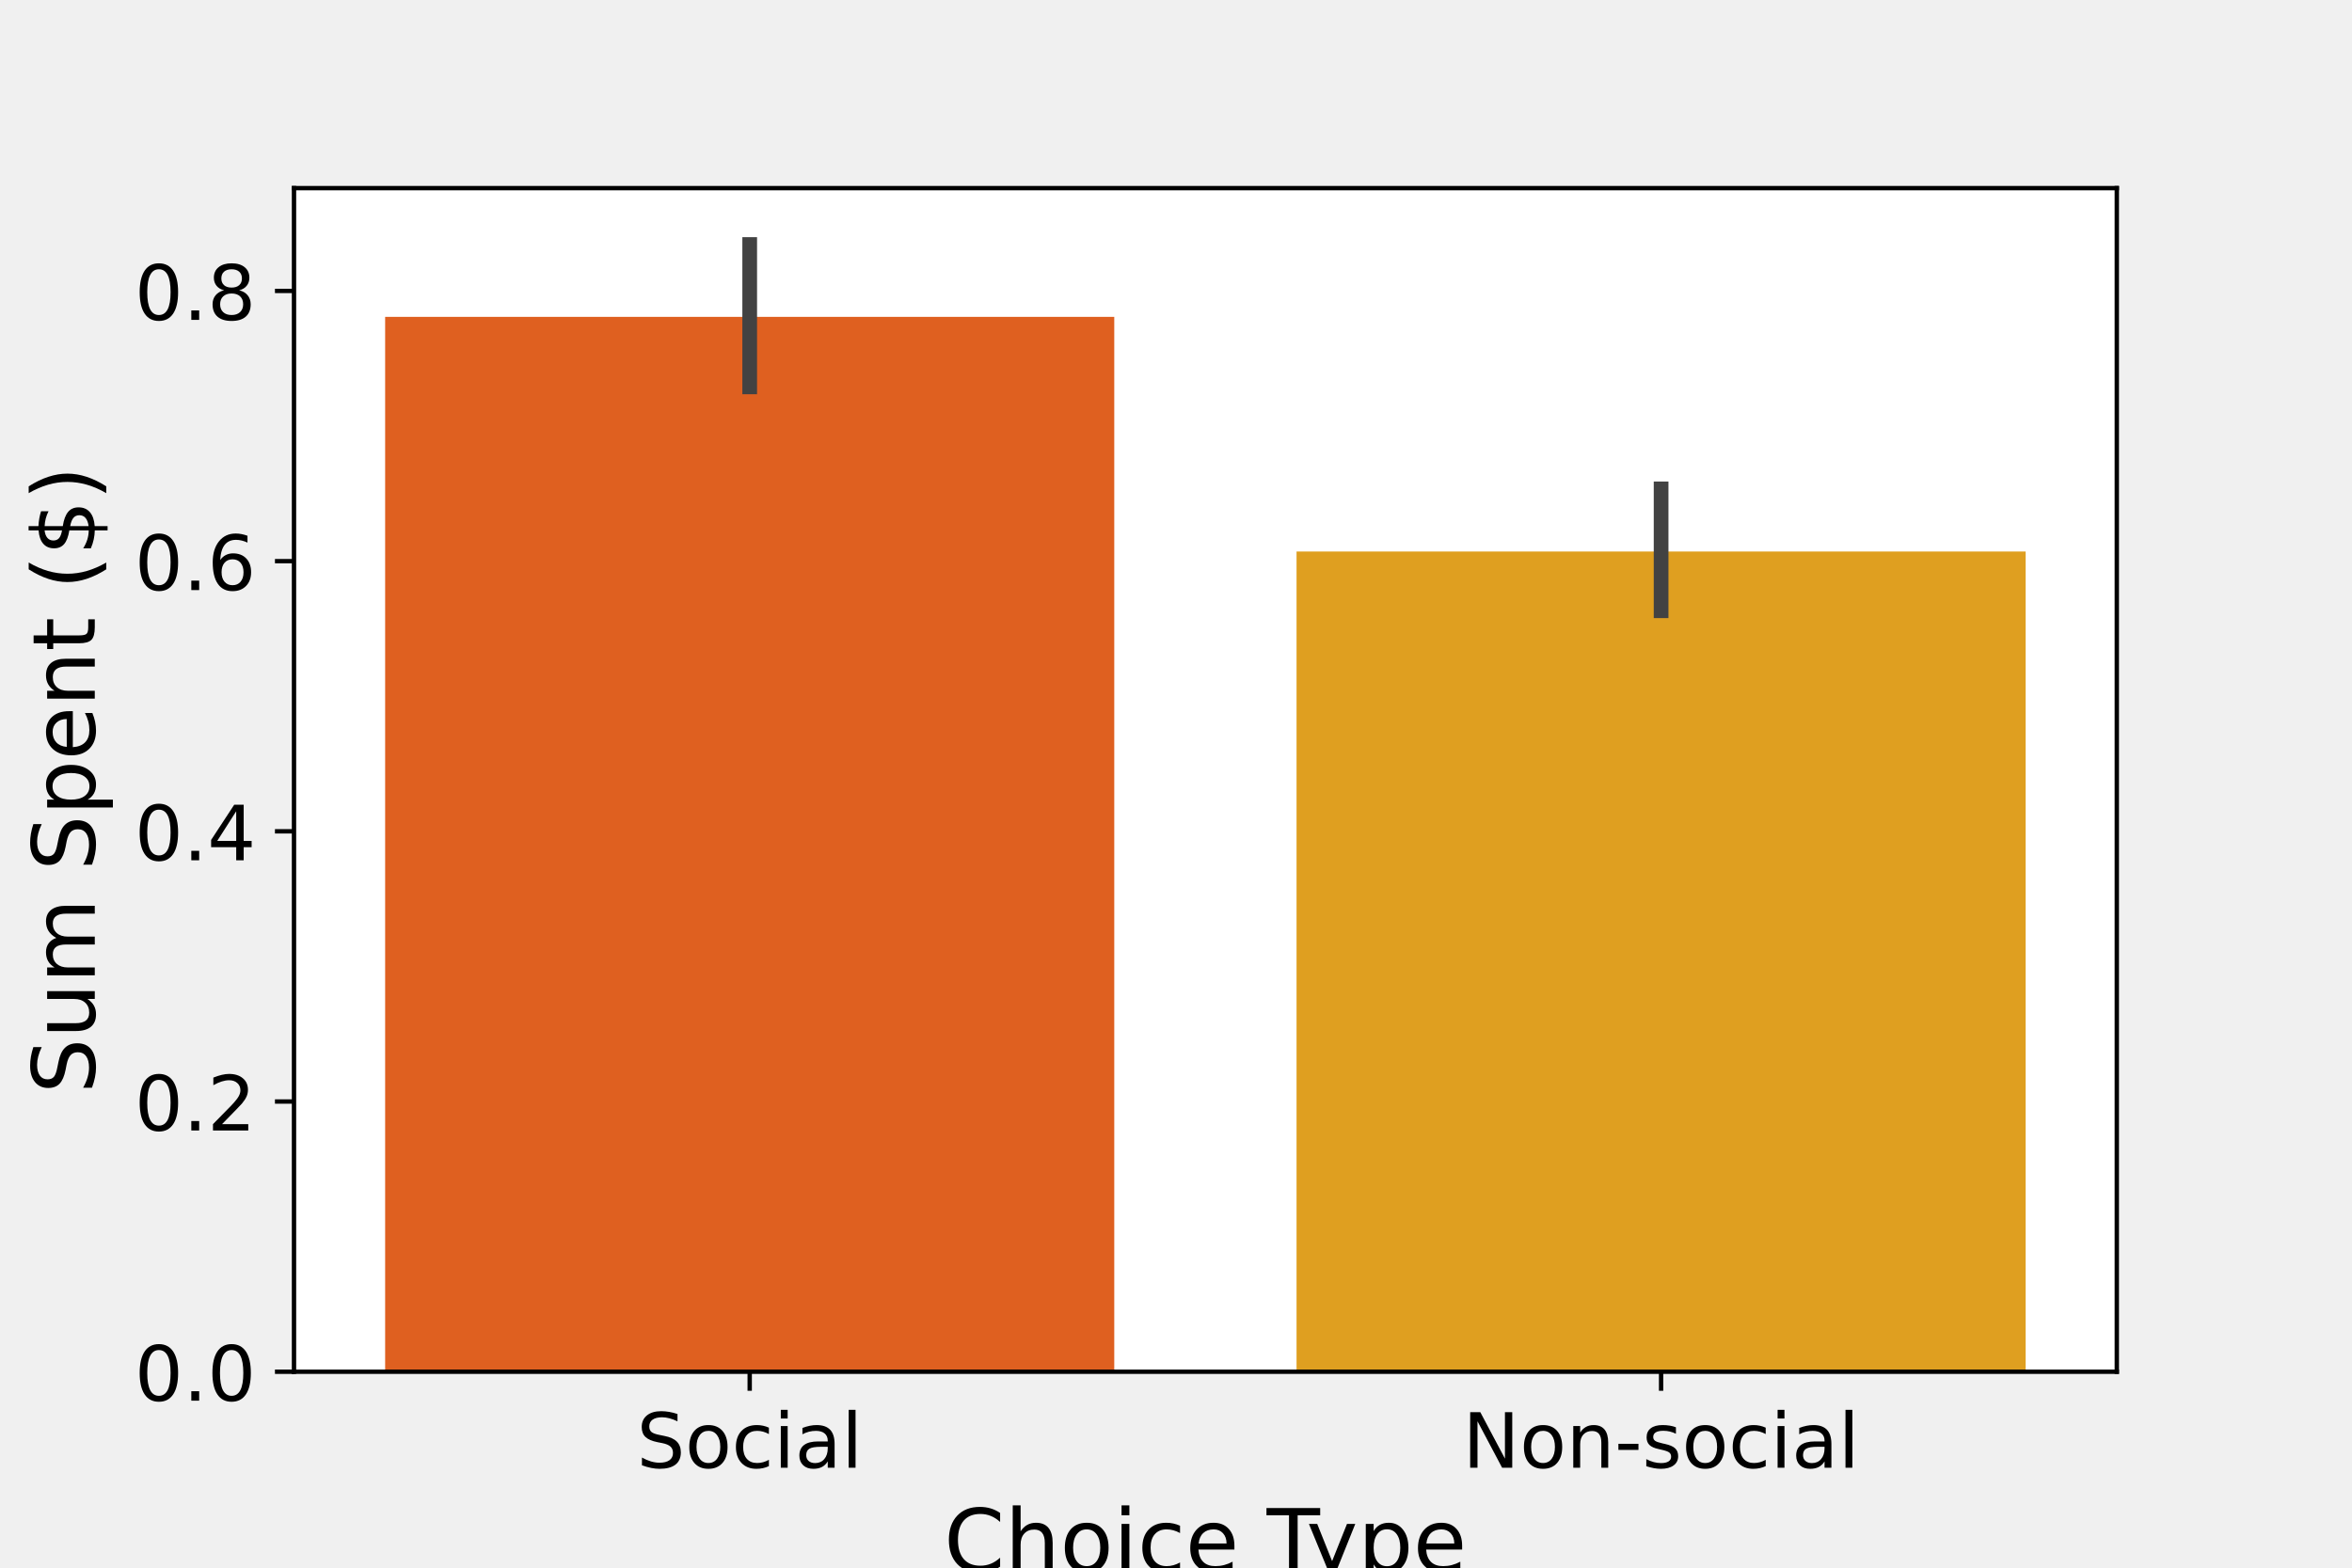
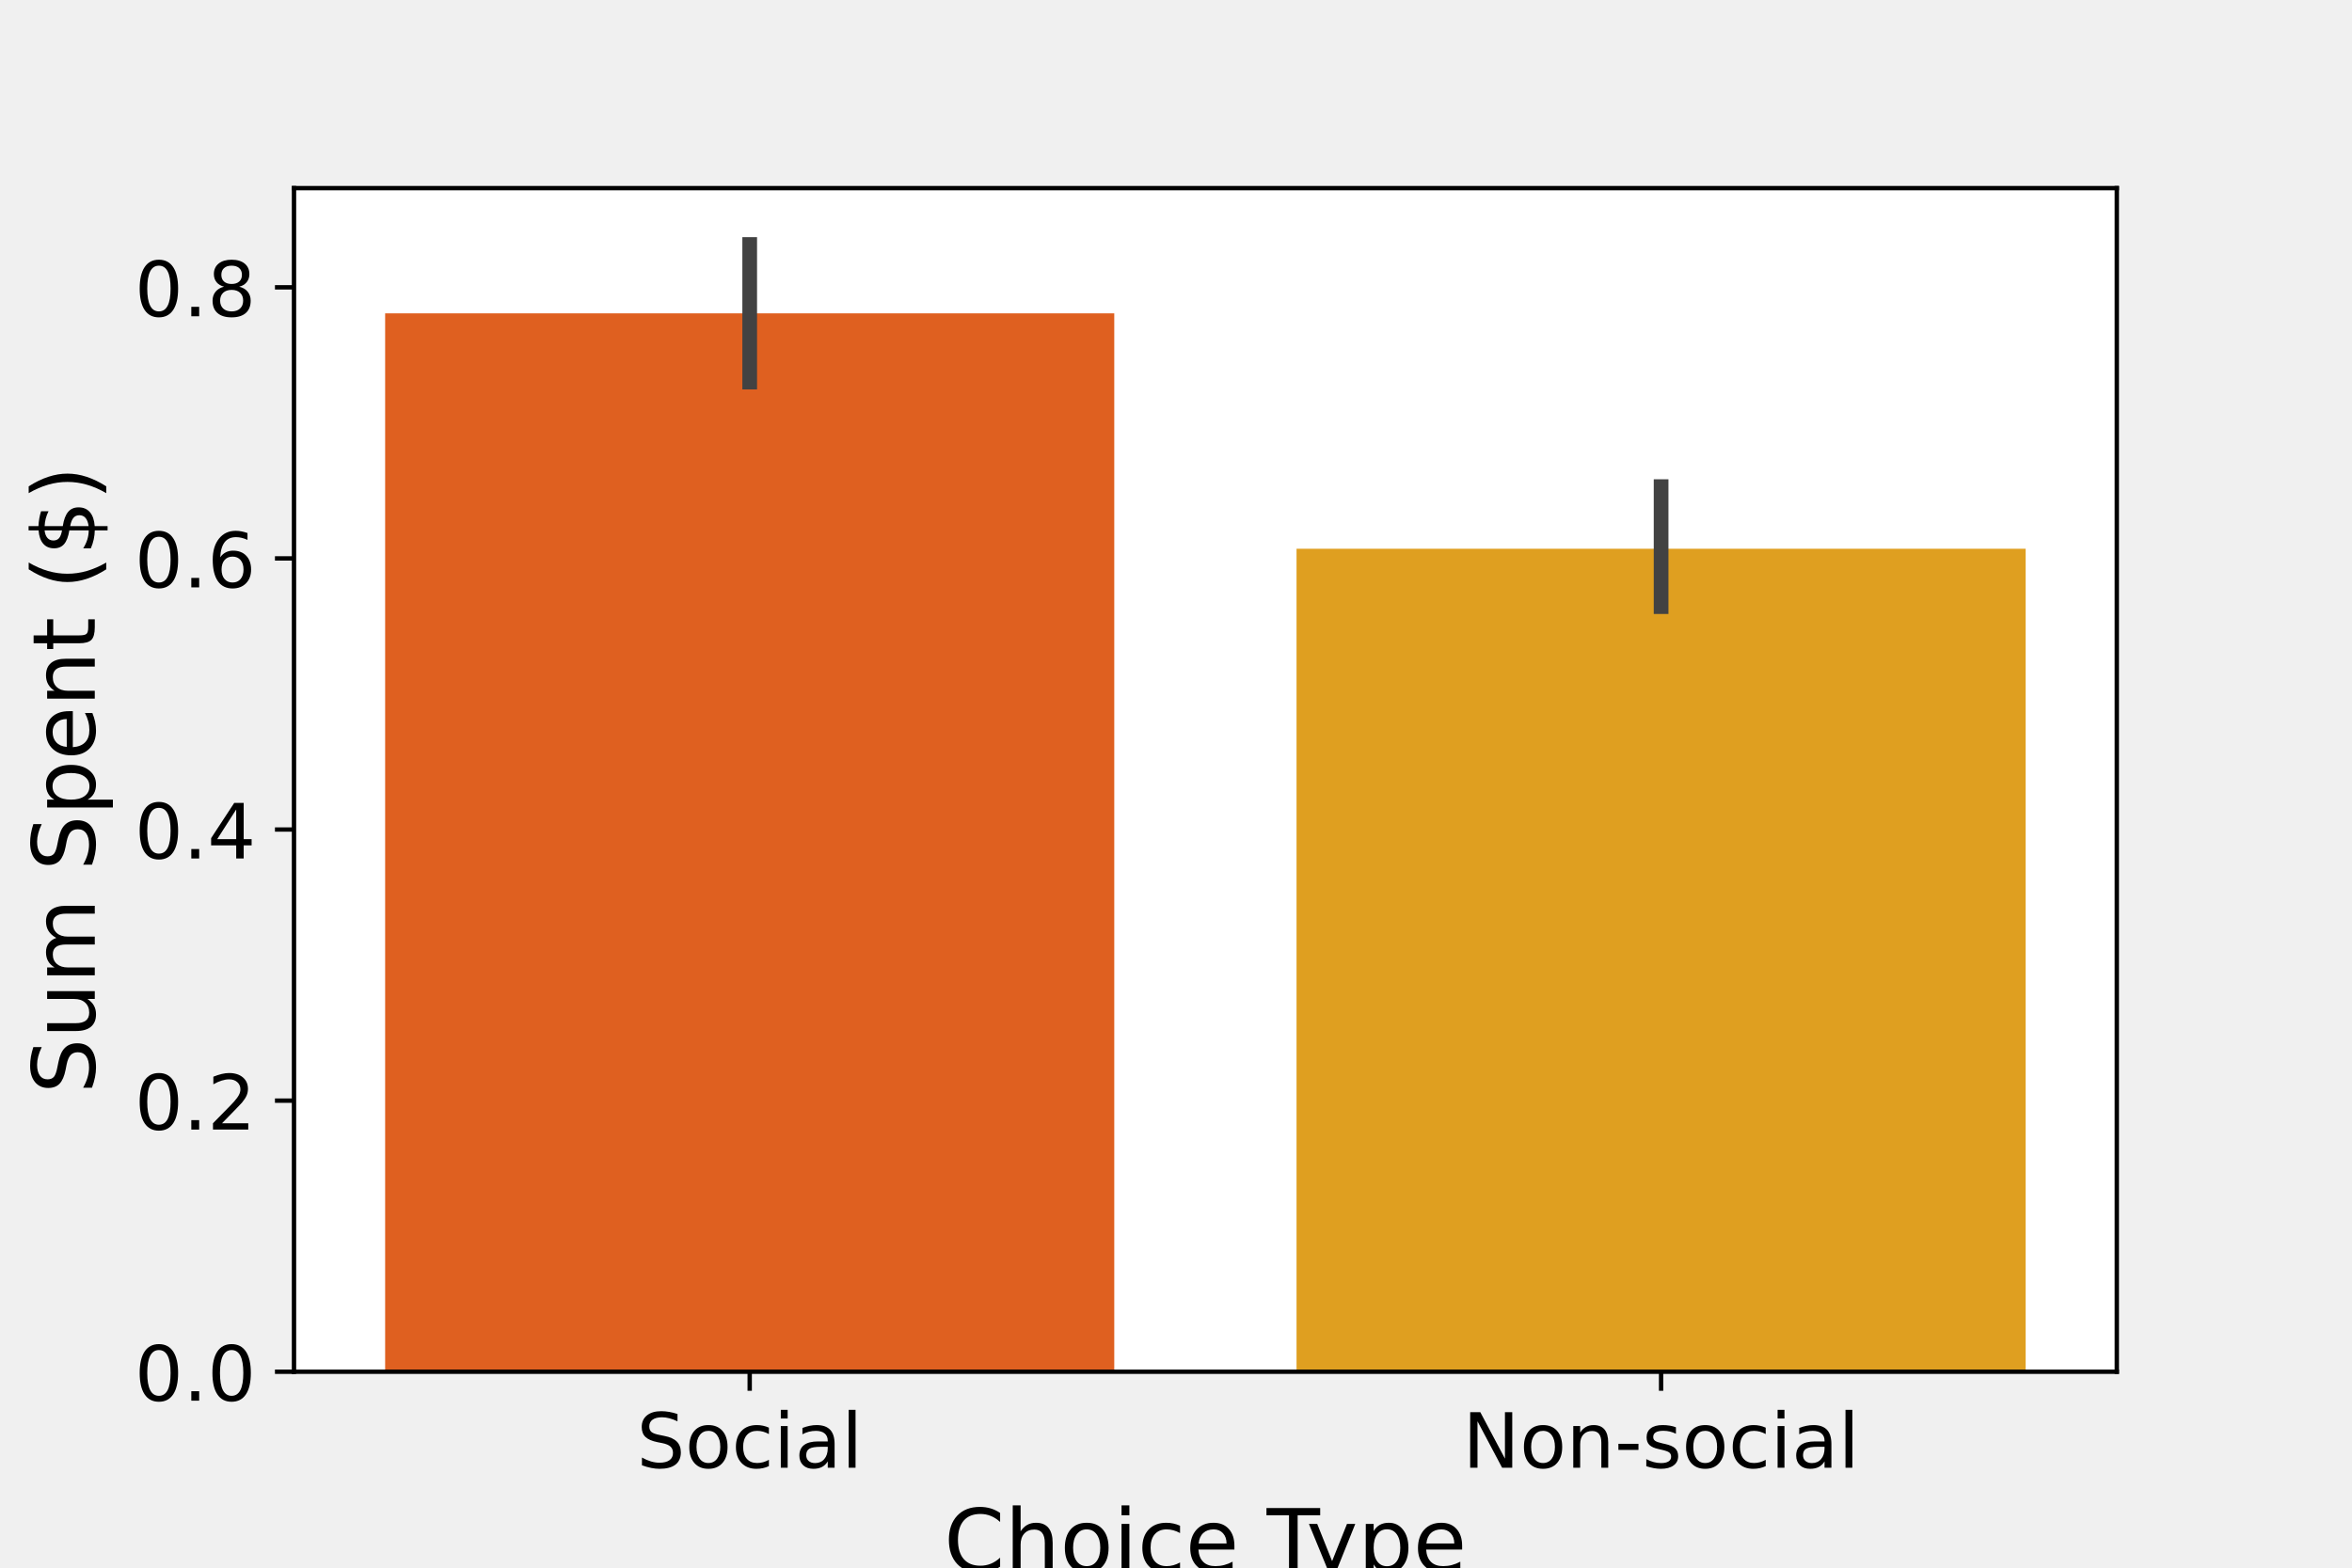
<svg xmlns="http://www.w3.org/2000/svg" xmlns:xlink="http://www.w3.org/1999/xlink" height="288pt" version="1.1" viewBox="0 0 432 288" width="432pt">
  <defs>
    <style type="text/css">*{stroke-linecap:butt;stroke-linejoin:round;}</style>
  </defs>
  <g id="figure_1">
    <g id="patch_1">
      <path d="M 0 288  L 432 288  L 432 0  L 0 0  z " style="fill:none;" />
    </g>
    <g id="axes_1">
      <g id="patch_2">
        <path d="M 54 252  L 388.8 252  L 388.8 34.56  L 54 34.56  z " style="fill:#ffffff;" />
      </g>
      <g id="patch_3">
-         <path clip-path="url(#pd36027cc61)" d="M 70.74 252  L 204.66 252  L 204.66 58.213  L 70.74 58.213  z " style="fill:#df6020;" />
+         <path clip-path="url(#pe886c5d3e2)" d="M 70.74 252  L 204.66 252  L 204.66 57.567  L 70.74 57.567  z " style="fill:#df6020;" />
      </g>
      <g id="patch_4">
-         <path clip-path="url(#pd36027cc61)" d="M 238.14 252  L 372.06 252  L 372.06 101.315  L 238.14 101.315  z " style="fill:#df9f20;" />
+         <path clip-path="url(#pe886c5d3e2)" d="M 238.14 252  L 372.06 252  L 372.06 100.813  L 238.14 100.813  z " style="fill:#df9f20;" />
      </g>
      <g id="matplotlib.axis_1">
        <g id="xtick_1">
          <g id="line2d_1">
            <defs>
-               <path d="M 0 0  L 0 3.5  " id="mcd5361a7f7" style="stroke:#000000;stroke-width:0.8;" />
-             </defs>
-             <g>
-               <use style="stroke:#000000;stroke-width:0.8;" x="137.7" xlink:href="#mcd5361a7f7" y="252" />
+               <path d="M 0 0  L 0 3.5  " id="m13aeea74fa" style="stroke:#000000;stroke-width:0.8;" />
+             </defs>
+             <g>
+               <use style="stroke:#000000;stroke-width:0.8;" x="137.7" xlink:href="#m13aeea74fa" y="252" />
            </g>
          </g>
          <g id="text_1">
            <g transform="translate(116.945 269.6378)scale(0.14 -0.14)">
              <defs>
                <path d="M 53.516 70.516  L 53.516 60.891  Q 47.906 63.578 42.922 64.891  Q 37.938 66.219 33.297 66.219  Q 25.25 66.219 20.875 63.094  Q 16.5 59.969 16.5 54.203  Q 16.5 49.359 19.406 46.891  Q 22.312 44.438 30.422 42.922  L 36.375 41.703  Q 47.406 39.594 52.656 34.297  Q 57.906 29 57.906 20.125  Q 57.906 9.516 50.797 4.047  Q 43.703 -1.422 29.984 -1.422  Q 24.812 -1.422 18.969 -0.25  Q 13.141 0.922 6.891 3.219  L 6.891 13.375  Q 12.891 10.016 18.656 8.297  Q 24.422 6.594 29.984 6.594  Q 38.422 6.594 43.016 9.906  Q 47.609 13.234 47.609 19.391  Q 47.609 24.75 44.312 27.781  Q 41.016 30.812 33.5 32.328  L 27.484 33.5  Q 16.453 35.688 11.516 40.375  Q 6.594 45.062 6.594 53.422  Q 6.594 63.094 13.406 68.656  Q 20.219 74.219 32.172 74.219  Q 37.312 74.219 42.625 73.281  Q 47.953 72.359 53.516 70.516  z " id="DejaVuSans-83" />
                <path d="M 30.609 48.391  Q 23.391 48.391 19.188 42.75  Q 14.984 37.109 14.984 27.297  Q 14.984 17.484 19.156 11.844  Q 23.344 6.203 30.609 6.203  Q 37.797 6.203 41.984 11.859  Q 46.188 17.531 46.188 27.297  Q 46.188 37.016 41.984 42.703  Q 37.797 48.391 30.609 48.391  z M 30.609 56  Q 42.328 56 49.016 48.375  Q 55.719 40.766 55.719 27.297  Q 55.719 13.875 49.016 6.219  Q 42.328 -1.422 30.609 -1.422  Q 18.844 -1.422 12.172 6.219  Q 5.516 13.875 5.516 27.297  Q 5.516 40.766 12.172 48.375  Q 18.844 56 30.609 56  z " id="DejaVuSans-111" />
                <path d="M 48.781 52.594  L 48.781 44.188  Q 44.969 46.297 41.141 47.344  Q 37.312 48.391 33.406 48.391  Q 24.656 48.391 19.812 42.844  Q 14.984 37.312 14.984 27.297  Q 14.984 17.281 19.812 11.734  Q 24.656 6.203 33.406 6.203  Q 37.312 6.203 41.141 7.25  Q 44.969 8.297 48.781 10.406  L 48.781 2.094  Q 45.016 0.344 40.984 -0.531  Q 36.969 -1.422 32.422 -1.422  Q 20.062 -1.422 12.781 6.344  Q 5.516 14.109 5.516 27.297  Q 5.516 40.672 12.859 48.328  Q 20.219 56 33.016 56  Q 37.156 56 41.109 55.141  Q 45.062 54.297 48.781 52.594  z " id="DejaVuSans-99" />
                <path d="M 9.422 54.688  L 18.406 54.688  L 18.406 0  L 9.422 0  z M 9.422 75.984  L 18.406 75.984  L 18.406 64.594  L 9.422 64.594  z " id="DejaVuSans-105" />
                <path d="M 34.281 27.484  Q 23.391 27.484 19.188 25  Q 14.984 22.516 14.984 16.5  Q 14.984 11.719 18.141 8.906  Q 21.297 6.109 26.703 6.109  Q 34.188 6.109 38.703 11.406  Q 43.219 16.703 43.219 25.484  L 43.219 27.484  z M 52.203 31.203  L 52.203 0  L 43.219 0  L 43.219 8.297  Q 40.141 3.328 35.547 0.953  Q 30.953 -1.422 24.312 -1.422  Q 15.922 -1.422 10.953 3.297  Q 6 8.016 6 15.922  Q 6 25.141 12.172 29.828  Q 18.359 34.516 30.609 34.516  L 43.219 34.516  L 43.219 35.406  Q 43.219 41.609 39.141 45  Q 35.062 48.391 27.688 48.391  Q 23 48.391 18.547 47.266  Q 14.109 46.141 10.016 43.891  L 10.016 52.203  Q 14.938 54.109 19.578 55.047  Q 24.219 56 28.609 56  Q 40.484 56 46.344 49.844  Q 52.203 43.703 52.203 31.203  z " id="DejaVuSans-97" />
                <path d="M 9.422 75.984  L 18.406 75.984  L 18.406 0  L 9.422 0  z " id="DejaVuSans-108" />
              </defs>
              <use xlink:href="#DejaVuSans-83" />
              <use x="63.477" xlink:href="#DejaVuSans-111" />
              <use x="124.658" xlink:href="#DejaVuSans-99" />
              <use x="179.639" xlink:href="#DejaVuSans-105" />
              <use x="207.422" xlink:href="#DejaVuSans-97" />
              <use x="268.701" xlink:href="#DejaVuSans-108" />
            </g>
          </g>
        </g>
        <g id="xtick_2">
          <g id="line2d_2">
            <g>
-               <use style="stroke:#000000;stroke-width:0.8;" x="305.1" xlink:href="#mcd5361a7f7" y="252" />
+               <use style="stroke:#000000;stroke-width:0.8;" x="305.1" xlink:href="#m13aeea74fa" y="252" />
            </g>
          </g>
          <g id="text_2">
            <g transform="translate(268.6606 269.6378)scale(0.14 -0.14)">
              <defs>
                <path d="M 9.812 72.906  L 23.094 72.906  L 55.422 11.922  L 55.422 72.906  L 64.984 72.906  L 64.984 0  L 51.703 0  L 19.391 60.984  L 19.391 0  L 9.812 0  z " id="DejaVuSans-78" />
                <path d="M 54.891 33.016  L 54.891 0  L 45.906 0  L 45.906 32.719  Q 45.906 40.484 42.875 44.328  Q 39.844 48.188 33.797 48.188  Q 26.516 48.188 22.312 43.547  Q 18.109 38.922 18.109 30.906  L 18.109 0  L 9.078 0  L 9.078 54.688  L 18.109 54.688  L 18.109 46.188  Q 21.344 51.125 25.703 53.562  Q 30.078 56 35.797 56  Q 45.219 56 50.047 50.172  Q 54.891 44.344 54.891 33.016  z " id="DejaVuSans-110" />
                <path d="M 4.891 31.391  L 31.203 31.391  L 31.203 23.391  L 4.891 23.391  z " id="DejaVuSans-45" />
                <path d="M 44.281 53.078  L 44.281 44.578  Q 40.484 46.531 36.375 47.5  Q 32.281 48.484 27.875 48.484  Q 21.188 48.484 17.844 46.438  Q 14.5 44.391 14.5 40.281  Q 14.5 37.156 16.891 35.375  Q 19.281 33.594 26.516 31.984  L 29.594 31.297  Q 39.156 29.25 43.188 25.516  Q 47.219 21.781 47.219 15.094  Q 47.219 7.469 41.188 3.016  Q 35.156 -1.422 24.609 -1.422  Q 20.219 -1.422 15.453 -0.562  Q 10.688 0.297 5.422 2  L 5.422 11.281  Q 10.406 8.688 15.234 7.391  Q 20.062 6.109 24.812 6.109  Q 31.156 6.109 34.562 8.281  Q 37.984 10.453 37.984 14.406  Q 37.984 18.062 35.516 20.016  Q 33.062 21.969 24.703 23.781  L 21.578 24.516  Q 13.234 26.266 9.516 29.906  Q 5.812 33.547 5.812 39.891  Q 5.812 47.609 11.281 51.797  Q 16.75 56 26.812 56  Q 31.781 56 36.172 55.266  Q 40.578 54.547 44.281 53.078  z " id="DejaVuSans-115" />
              </defs>
              <use xlink:href="#DejaVuSans-78" />
              <use x="74.805" xlink:href="#DejaVuSans-111" />
              <use x="135.986" xlink:href="#DejaVuSans-110" />
              <use x="199.365" xlink:href="#DejaVuSans-45" />
              <use x="235.449" xlink:href="#DejaVuSans-115" />
              <use x="287.549" xlink:href="#DejaVuSans-111" />
              <use x="348.73" xlink:href="#DejaVuSans-99" />
              <use x="403.711" xlink:href="#DejaVuSans-105" />
              <use x="431.494" xlink:href="#DejaVuSans-97" />
              <use x="492.773" xlink:href="#DejaVuSans-108" />
            </g>
          </g>
        </g>
        <g id="text_3">
          <g transform="translate(173.39 288.7069)scale(0.16 -0.16)">
            <defs>
              <path d="M 64.406 67.281  L 64.406 56.891  Q 59.422 61.531 53.781 63.812  Q 48.141 66.109 41.797 66.109  Q 29.297 66.109 22.656 58.469  Q 16.016 50.828 16.016 36.375  Q 16.016 21.969 22.656 14.328  Q 29.297 6.688 41.797 6.688  Q 48.141 6.688 53.781 8.984  Q 59.422 11.281 64.406 15.922  L 64.406 5.609  Q 59.234 2.094 53.438 0.328  Q 47.656 -1.422 41.219 -1.422  Q 24.656 -1.422 15.125 8.703  Q 5.609 18.844 5.609 36.375  Q 5.609 53.953 15.125 64.078  Q 24.656 74.219 41.219 74.219  Q 47.75 74.219 53.531 72.484  Q 59.328 70.75 64.406 67.281  z " id="DejaVuSans-67" />
              <path d="M 54.891 33.016  L 54.891 0  L 45.906 0  L 45.906 32.719  Q 45.906 40.484 42.875 44.328  Q 39.844 48.188 33.797 48.188  Q 26.516 48.188 22.312 43.547  Q 18.109 38.922 18.109 30.906  L 18.109 0  L 9.078 0  L 9.078 75.984  L 18.109 75.984  L 18.109 46.188  Q 21.344 51.125 25.703 53.562  Q 30.078 56 35.797 56  Q 45.219 56 50.047 50.172  Q 54.891 44.344 54.891 33.016  z " id="DejaVuSans-104" />
              <path d="M 56.203 29.594  L 56.203 25.203  L 14.891 25.203  Q 15.484 15.922 20.484 11.062  Q 25.484 6.203 34.422 6.203  Q 39.594 6.203 44.453 7.469  Q 49.312 8.734 54.109 11.281  L 54.109 2.781  Q 49.266 0.734 44.188 -0.344  Q 39.109 -1.422 33.891 -1.422  Q 20.797 -1.422 13.156 6.188  Q 5.516 13.812 5.516 26.812  Q 5.516 40.234 12.766 48.109  Q 20.016 56 32.328 56  Q 43.359 56 49.781 48.891  Q 56.203 41.797 56.203 29.594  z M 47.219 32.234  Q 47.125 39.594 43.094 43.984  Q 39.062 48.391 32.422 48.391  Q 24.906 48.391 20.391 44.141  Q 15.875 39.891 15.188 32.172  z " id="DejaVuSans-101" />
              <path id="DejaVuSans-32" />
              <path d="M -0.297 72.906  L 61.375 72.906  L 61.375 64.594  L 35.5 64.594  L 35.5 0  L 25.594 0  L 25.594 64.594  L -0.297 64.594  z " id="DejaVuSans-84" />
              <path d="M 32.172 -5.078  Q 28.375 -14.844 24.75 -17.812  Q 21.141 -20.797 15.094 -20.797  L 7.906 -20.797  L 7.906 -13.281  L 13.188 -13.281  Q 16.891 -13.281 18.938 -11.516  Q 21 -9.766 23.484 -3.219  L 25.094 0.875  L 2.984 54.688  L 12.5 54.688  L 29.594 11.922  L 46.688 54.688  L 56.203 54.688  z " id="DejaVuSans-121" />
              <path d="M 18.109 8.203  L 18.109 -20.797  L 9.078 -20.797  L 9.078 54.688  L 18.109 54.688  L 18.109 46.391  Q 20.953 51.266 25.266 53.625  Q 29.594 56 35.594 56  Q 45.562 56 51.781 48.094  Q 58.016 40.188 58.016 27.297  Q 58.016 14.406 51.781 6.484  Q 45.562 -1.422 35.594 -1.422  Q 29.594 -1.422 25.266 0.953  Q 20.953 3.328 18.109 8.203  z M 48.688 27.297  Q 48.688 37.203 44.609 42.844  Q 40.531 48.484 33.406 48.484  Q 26.266 48.484 22.188 42.844  Q 18.109 37.203 18.109 27.297  Q 18.109 17.391 22.188 11.75  Q 26.266 6.109 33.406 6.109  Q 40.531 6.109 44.609 11.75  Q 48.688 17.391 48.688 27.297  z " id="DejaVuSans-112" />
            </defs>
            <use xlink:href="#DejaVuSans-67" />
            <use x="69.824" xlink:href="#DejaVuSans-104" />
            <use x="133.203" xlink:href="#DejaVuSans-111" />
            <use x="194.385" xlink:href="#DejaVuSans-105" />
            <use x="222.168" xlink:href="#DejaVuSans-99" />
            <use x="277.148" xlink:href="#DejaVuSans-101" />
            <use x="338.672" xlink:href="#DejaVuSans-32" />
            <use x="370.459" xlink:href="#DejaVuSans-84" />
            <use x="415.918" xlink:href="#DejaVuSans-121" />
            <use x="475.098" xlink:href="#DejaVuSans-112" />
            <use x="538.574" xlink:href="#DejaVuSans-101" />
          </g>
        </g>
      </g>
      <g id="matplotlib.axis_2">
        <g id="ytick_1">
          <g id="line2d_3">
            <defs>
-               <path d="M 0 0  L -3.5 0  " id="mcde6cc9bb0" style="stroke:#000000;stroke-width:0.8;" />
-             </defs>
-             <g>
-               <use style="stroke:#000000;stroke-width:0.8;" x="54" xlink:href="#mcde6cc9bb0" y="252" />
+               <path d="M 0 0  L -3.5 0  " id="m2797b86b2f" style="stroke:#000000;stroke-width:0.8;" />
+             </defs>
+             <g>
+               <use style="stroke:#000000;stroke-width:0.8;" x="54" xlink:href="#m2797b86b2f" y="252" />
            </g>
          </g>
          <g id="text_4">
            <g transform="translate(24.73562 257.3189)scale(0.14 -0.14)">
              <defs>
                <path d="M 31.781 66.406  Q 24.172 66.406 20.328 58.906  Q 16.5 51.422 16.5 36.375  Q 16.5 21.391 20.328 13.891  Q 24.172 6.391 31.781 6.391  Q 39.453 6.391 43.281 13.891  Q 47.125 21.391 47.125 36.375  Q 47.125 51.422 43.281 58.906  Q 39.453 66.406 31.781 66.406  z M 31.781 74.219  Q 44.047 74.219 50.516 64.516  Q 56.984 54.828 56.984 36.375  Q 56.984 17.969 50.516 8.266  Q 44.047 -1.422 31.781 -1.422  Q 19.531 -1.422 13.062 8.266  Q 6.594 17.969 6.594 36.375  Q 6.594 54.828 13.062 64.516  Q 19.531 74.219 31.781 74.219  z " id="DejaVuSans-48" />
                <path d="M 10.688 12.406  L 21 12.406  L 21 0  L 10.688 0  z " id="DejaVuSans-46" />
              </defs>
              <use xlink:href="#DejaVuSans-48" />
              <use x="63.623" xlink:href="#DejaVuSans-46" />
              <use x="95.41" xlink:href="#DejaVuSans-48" />
            </g>
          </g>
        </g>
        <g id="ytick_2">
          <g id="line2d_4">
            <g>
-               <use style="stroke:#000000;stroke-width:0.8;" x="54" xlink:href="#mcde6cc9bb0" y="202.362" />
+               <use style="stroke:#000000;stroke-width:0.8;" x="54" xlink:href="#m2797b86b2f" y="202.196" />
            </g>
          </g>
          <g id="text_5">
-             <g transform="translate(24.73562 207.6805)scale(0.14 -0.14)">
+             <g transform="translate(24.73562 207.515)scale(0.14 -0.14)">
              <defs>
                <path d="M 19.188 8.297  L 53.609 8.297  L 53.609 0  L 7.328 0  L 7.328 8.297  Q 12.938 14.109 22.625 23.891  Q 32.328 33.688 34.812 36.531  Q 39.547 41.844 41.422 45.531  Q 43.312 49.219 43.312 52.781  Q 43.312 58.594 39.234 62.25  Q 35.156 65.922 28.609 65.922  Q 23.969 65.922 18.812 64.312  Q 13.672 62.703 7.812 59.422  L 7.812 69.391  Q 13.766 71.781 18.938 73  Q 24.125 74.219 28.422 74.219  Q 39.75 74.219 46.484 68.547  Q 53.219 62.891 53.219 53.422  Q 53.219 48.922 51.531 44.891  Q 49.859 40.875 45.406 35.406  Q 44.188 33.984 37.641 27.219  Q 31.109 20.453 19.188 8.297  z " id="DejaVuSans-50" />
              </defs>
              <use xlink:href="#DejaVuSans-48" />
              <use x="63.623" xlink:href="#DejaVuSans-46" />
              <use x="95.41" xlink:href="#DejaVuSans-50" />
            </g>
          </g>
        </g>
        <g id="ytick_3">
          <g id="line2d_5">
            <g>
-               <use style="stroke:#000000;stroke-width:0.8;" x="54" xlink:href="#mcde6cc9bb0" y="152.723" />
+               <use style="stroke:#000000;stroke-width:0.8;" x="54" xlink:href="#m2797b86b2f" y="152.392" />
            </g>
          </g>
          <g id="text_6">
-             <g transform="translate(24.73562 158.042)scale(0.14 -0.14)">
+             <g transform="translate(24.73562 157.7111)scale(0.14 -0.14)">
              <defs>
                <path d="M 37.797 64.312  L 12.891 25.391  L 37.797 25.391  z M 35.203 72.906  L 47.609 72.906  L 47.609 25.391  L 58.016 25.391  L 58.016 17.188  L 47.609 17.188  L 47.609 0  L 37.797 0  L 37.797 17.188  L 4.891 17.188  L 4.891 26.703  z " id="DejaVuSans-52" />
              </defs>
              <use xlink:href="#DejaVuSans-48" />
              <use x="63.623" xlink:href="#DejaVuSans-46" />
              <use x="95.41" xlink:href="#DejaVuSans-52" />
            </g>
          </g>
        </g>
        <g id="ytick_4">
          <g id="line2d_6">
            <g>
-               <use style="stroke:#000000;stroke-width:0.8;" x="54" xlink:href="#mcde6cc9bb0" y="103.085" />
+               <use style="stroke:#000000;stroke-width:0.8;" x="54" xlink:href="#m2797b86b2f" y="102.588" />
            </g>
          </g>
          <g id="text_7">
-             <g transform="translate(24.73562 108.4036)scale(0.14 -0.14)">
+             <g transform="translate(24.73562 107.9071)scale(0.14 -0.14)">
              <defs>
                <path d="M 33.016 40.375  Q 26.375 40.375 22.484 35.828  Q 18.609 31.297 18.609 23.391  Q 18.609 15.531 22.484 10.953  Q 26.375 6.391 33.016 6.391  Q 39.656 6.391 43.531 10.953  Q 47.406 15.531 47.406 23.391  Q 47.406 31.297 43.531 35.828  Q 39.656 40.375 33.016 40.375  z M 52.594 71.297  L 52.594 62.312  Q 48.875 64.062 45.094 64.984  Q 41.312 65.922 37.594 65.922  Q 27.828 65.922 22.672 59.328  Q 17.531 52.734 16.797 39.406  Q 19.672 43.656 24.016 45.922  Q 28.375 48.188 33.594 48.188  Q 44.578 48.188 50.953 41.516  Q 57.328 34.859 57.328 23.391  Q 57.328 12.156 50.688 5.359  Q 44.047 -1.422 33.016 -1.422  Q 20.359 -1.422 13.672 8.266  Q 6.984 17.969 6.984 36.375  Q 6.984 53.656 15.188 63.938  Q 23.391 74.219 37.203 74.219  Q 40.922 74.219 44.703 73.484  Q 48.484 72.75 52.594 71.297  z " id="DejaVuSans-54" />
              </defs>
              <use xlink:href="#DejaVuSans-48" />
              <use x="63.623" xlink:href="#DejaVuSans-46" />
              <use x="95.41" xlink:href="#DejaVuSans-54" />
            </g>
          </g>
        </g>
        <g id="ytick_5">
          <g id="line2d_7">
            <g>
-               <use style="stroke:#000000;stroke-width:0.8;" x="54" xlink:href="#mcde6cc9bb0" y="53.446" />
+               <use style="stroke:#000000;stroke-width:0.8;" x="54" xlink:href="#m2797b86b2f" y="52.784" />
            </g>
          </g>
          <g id="text_8">
-             <g transform="translate(24.73562 58.76511)scale(0.14 -0.14)">
+             <g transform="translate(24.73562 58.1032)scale(0.14 -0.14)">
              <defs>
                <path d="M 31.781 34.625  Q 24.75 34.625 20.719 30.859  Q 16.703 27.094 16.703 20.516  Q 16.703 13.922 20.719 10.156  Q 24.75 6.391 31.781 6.391  Q 38.812 6.391 42.859 10.172  Q 46.922 13.969 46.922 20.516  Q 46.922 27.094 42.891 30.859  Q 38.875 34.625 31.781 34.625  z M 21.922 38.812  Q 15.578 40.375 12.031 44.719  Q 8.5 49.078 8.5 55.328  Q 8.5 64.062 14.719 69.141  Q 20.953 74.219 31.781 74.219  Q 42.672 74.219 48.875 69.141  Q 55.078 64.062 55.078 55.328  Q 55.078 49.078 51.531 44.719  Q 48 40.375 41.703 38.812  Q 48.828 37.156 52.797 32.312  Q 56.781 27.484 56.781 20.516  Q 56.781 9.906 50.312 4.234  Q 43.844 -1.422 31.781 -1.422  Q 19.734 -1.422 13.25 4.234  Q 6.781 9.906 6.781 20.516  Q 6.781 27.484 10.781 32.312  Q 14.797 37.156 21.922 38.812  z M 18.312 54.391  Q 18.312 48.734 21.844 45.562  Q 25.391 42.391 31.781 42.391  Q 38.141 42.391 41.719 45.562  Q 45.312 48.734 45.312 54.391  Q 45.312 60.062 41.719 63.234  Q 38.141 66.406 31.781 66.406  Q 25.391 66.406 21.844 63.234  Q 18.312 60.062 18.312 54.391  z " id="DejaVuSans-56" />
              </defs>
              <use xlink:href="#DejaVuSans-48" />
              <use x="63.623" xlink:href="#DejaVuSans-46" />
              <use x="95.41" xlink:href="#DejaVuSans-56" />
            </g>
          </g>
        </g>
        <g id="text_9">
          <g transform="translate(17.40812 200.925)rotate(-90)scale(0.16 -0.16)">
            <defs>
              <path d="M 8.5 21.578  L 8.5 54.688  L 17.484 54.688  L 17.484 21.922  Q 17.484 14.156 20.5 10.266  Q 23.531 6.391 29.594 6.391  Q 36.859 6.391 41.078 11.031  Q 45.312 15.672 45.312 23.688  L 45.312 54.688  L 54.297 54.688  L 54.297 0  L 45.312 0  L 45.312 8.406  Q 42.047 3.422 37.719 1  Q 33.406 -1.422 27.688 -1.422  Q 18.266 -1.422 13.375 4.438  Q 8.5 10.297 8.5 21.578  z M 31.109 56  z " id="DejaVuSans-117" />
              <path d="M 52 44.188  Q 55.375 50.25 60.062 53.125  Q 64.75 56 71.094 56  Q 79.641 56 84.281 50.016  Q 88.922 44.047 88.922 33.016  L 88.922 0  L 79.891 0  L 79.891 32.719  Q 79.891 40.578 77.094 44.375  Q 74.312 48.188 68.609 48.188  Q 61.625 48.188 57.562 43.547  Q 53.516 38.922 53.516 30.906  L 53.516 0  L 44.484 0  L 44.484 32.719  Q 44.484 40.625 41.703 44.406  Q 38.922 48.188 33.109 48.188  Q 26.219 48.188 22.156 43.531  Q 18.109 38.875 18.109 30.906  L 18.109 0  L 9.078 0  L 9.078 54.688  L 18.109 54.688  L 18.109 46.188  Q 21.188 51.219 25.484 53.609  Q 29.781 56 35.688 56  Q 41.656 56 45.828 52.969  Q 50 49.953 52 44.188  z " id="DejaVuSans-109" />
              <path d="M 18.312 70.219  L 18.312 54.688  L 36.812 54.688  L 36.812 47.703  L 18.312 47.703  L 18.312 18.016  Q 18.312 11.328 20.141 9.422  Q 21.969 7.516 27.594 7.516  L 36.812 7.516  L 36.812 0  L 27.594 0  Q 17.188 0 13.234 3.875  Q 9.281 7.766 9.281 18.016  L 9.281 47.703  L 2.688 47.703  L 2.688 54.688  L 9.281 54.688  L 9.281 70.219  z " id="DejaVuSans-116" />
              <path d="M 31 75.875  Q 24.469 64.656 21.281 53.656  Q 18.109 42.672 18.109 31.391  Q 18.109 20.125 21.312 9.062  Q 24.516 -2 31 -13.188  L 23.188 -13.188  Q 15.875 -1.703 12.234 9.375  Q 8.594 20.453 8.594 31.391  Q 8.594 42.281 12.203 53.312  Q 15.828 64.359 23.188 75.875  z " id="DejaVuSans-40" />
              <path d="M 33.797 -14.703  L 28.906 -14.703  L 28.859 0  Q 23.734 0.094 18.609 1.188  Q 13.484 2.297 8.297 4.5  L 8.297 13.281  Q 13.281 10.156 18.375 8.562  Q 23.484 6.984 28.906 6.938  L 28.906 29.203  Q 18.109 30.953 13.203 35.156  Q 8.297 39.359 8.297 46.688  Q 8.297 54.641 13.625 59.219  Q 18.953 63.812 28.906 64.5  L 28.906 75.984  L 33.797 75.984  L 33.797 64.656  Q 38.328 64.453 42.578 63.688  Q 46.828 62.938 50.875 61.625  L 50.875 53.078  Q 46.828 55.125 42.547 56.25  Q 38.281 57.375 33.797 57.562  L 33.797 36.719  Q 44.875 35.016 50.094 30.609  Q 55.328 26.219 55.328 18.609  Q 55.328 10.359 49.781 5.594  Q 44.234 0.828 33.797 0.094  z M 28.906 37.594  L 28.906 57.625  Q 23.25 56.984 20.266 54.391  Q 17.281 51.812 17.281 47.516  Q 17.281 43.312 20.031 40.969  Q 22.797 38.625 28.906 37.594  z M 33.797 28.219  L 33.797 7.078  Q 39.984 7.906 43.141 10.594  Q 46.297 13.281 46.297 17.672  Q 46.297 21.969 43.281 24.5  Q 40.281 27.047 33.797 28.219  z " id="DejaVuSans-36" />
              <path d="M 8.016 75.875  L 15.828 75.875  Q 23.141 64.359 26.781 53.312  Q 30.422 42.281 30.422 31.391  Q 30.422 20.453 26.781 9.375  Q 23.141 -1.703 15.828 -13.188  L 8.016 -13.188  Q 14.5 -2 17.703 9.062  Q 20.906 20.125 20.906 31.391  Q 20.906 42.672 17.703 53.656  Q 14.5 64.656 8.016 75.875  z " id="DejaVuSans-41" />
            </defs>
            <use xlink:href="#DejaVuSans-83" />
            <use x="63.477" xlink:href="#DejaVuSans-117" />
            <use x="126.855" xlink:href="#DejaVuSans-109" />
            <use x="224.268" xlink:href="#DejaVuSans-32" />
            <use x="256.055" xlink:href="#DejaVuSans-83" />
            <use x="319.531" xlink:href="#DejaVuSans-112" />
            <use x="383.008" xlink:href="#DejaVuSans-101" />
            <use x="444.531" xlink:href="#DejaVuSans-110" />
            <use x="507.91" xlink:href="#DejaVuSans-116" />
            <use x="547.119" xlink:href="#DejaVuSans-32" />
            <use x="578.906" xlink:href="#DejaVuSans-40" />
            <use x="617.92" xlink:href="#DejaVuSans-36" />
            <use x="681.543" xlink:href="#DejaVuSans-41" />
          </g>
        </g>
      </g>
      <g id="line2d_8">
-         <path clip-path="url(#pd36027cc61)" d="M 137.7 71.081  L 137.7 44.914  " style="fill:none;stroke:#424242;stroke-linecap:square;stroke-width:2.7;" />
+         <path clip-path="url(#pe886c5d3e2)" d="M 137.7 70.193  L 137.7 44.914  " style="fill:none;stroke:#424242;stroke-linecap:square;stroke-width:2.7;" />
      </g>
      <g id="line2d_9">
-         <path clip-path="url(#pd36027cc61)" d="M 305.1 112.204  L 305.1 89.815  " style="fill:none;stroke:#424242;stroke-linecap:square;stroke-width:2.7;" />
+         <path clip-path="url(#pe886c5d3e2)" d="M 305.1 111.441  L 305.1 89.397  " style="fill:none;stroke:#424242;stroke-linecap:square;stroke-width:2.7;" />
      </g>
      <g id="patch_5">
        <path d="M 54 252  L 54 34.56  " style="fill:none;stroke:#000000;stroke-linecap:square;stroke-linejoin:miter;stroke-width:0.8;" />
      </g>
      <g id="patch_6">
        <path d="M 388.8 252  L 388.8 34.56  " style="fill:none;stroke:#000000;stroke-linecap:square;stroke-linejoin:miter;stroke-width:0.8;" />
      </g>
      <g id="patch_7">
        <path d="M 54 252  L 388.8 252  " style="fill:none;stroke:#000000;stroke-linecap:square;stroke-linejoin:miter;stroke-width:0.8;" />
      </g>
      <g id="patch_8">
        <path d="M 54 34.56  L 388.8 34.56  " style="fill:none;stroke:#000000;stroke-linecap:square;stroke-linejoin:miter;stroke-width:0.8;" />
      </g>
    </g>
  </g>
  <defs>
-     <clipPath id="pd36027cc61">
+     <clipPath id="pe886c5d3e2">
      <rect height="217.44" width="334.8" x="54" y="34.56" />
    </clipPath>
  </defs>
</svg>
